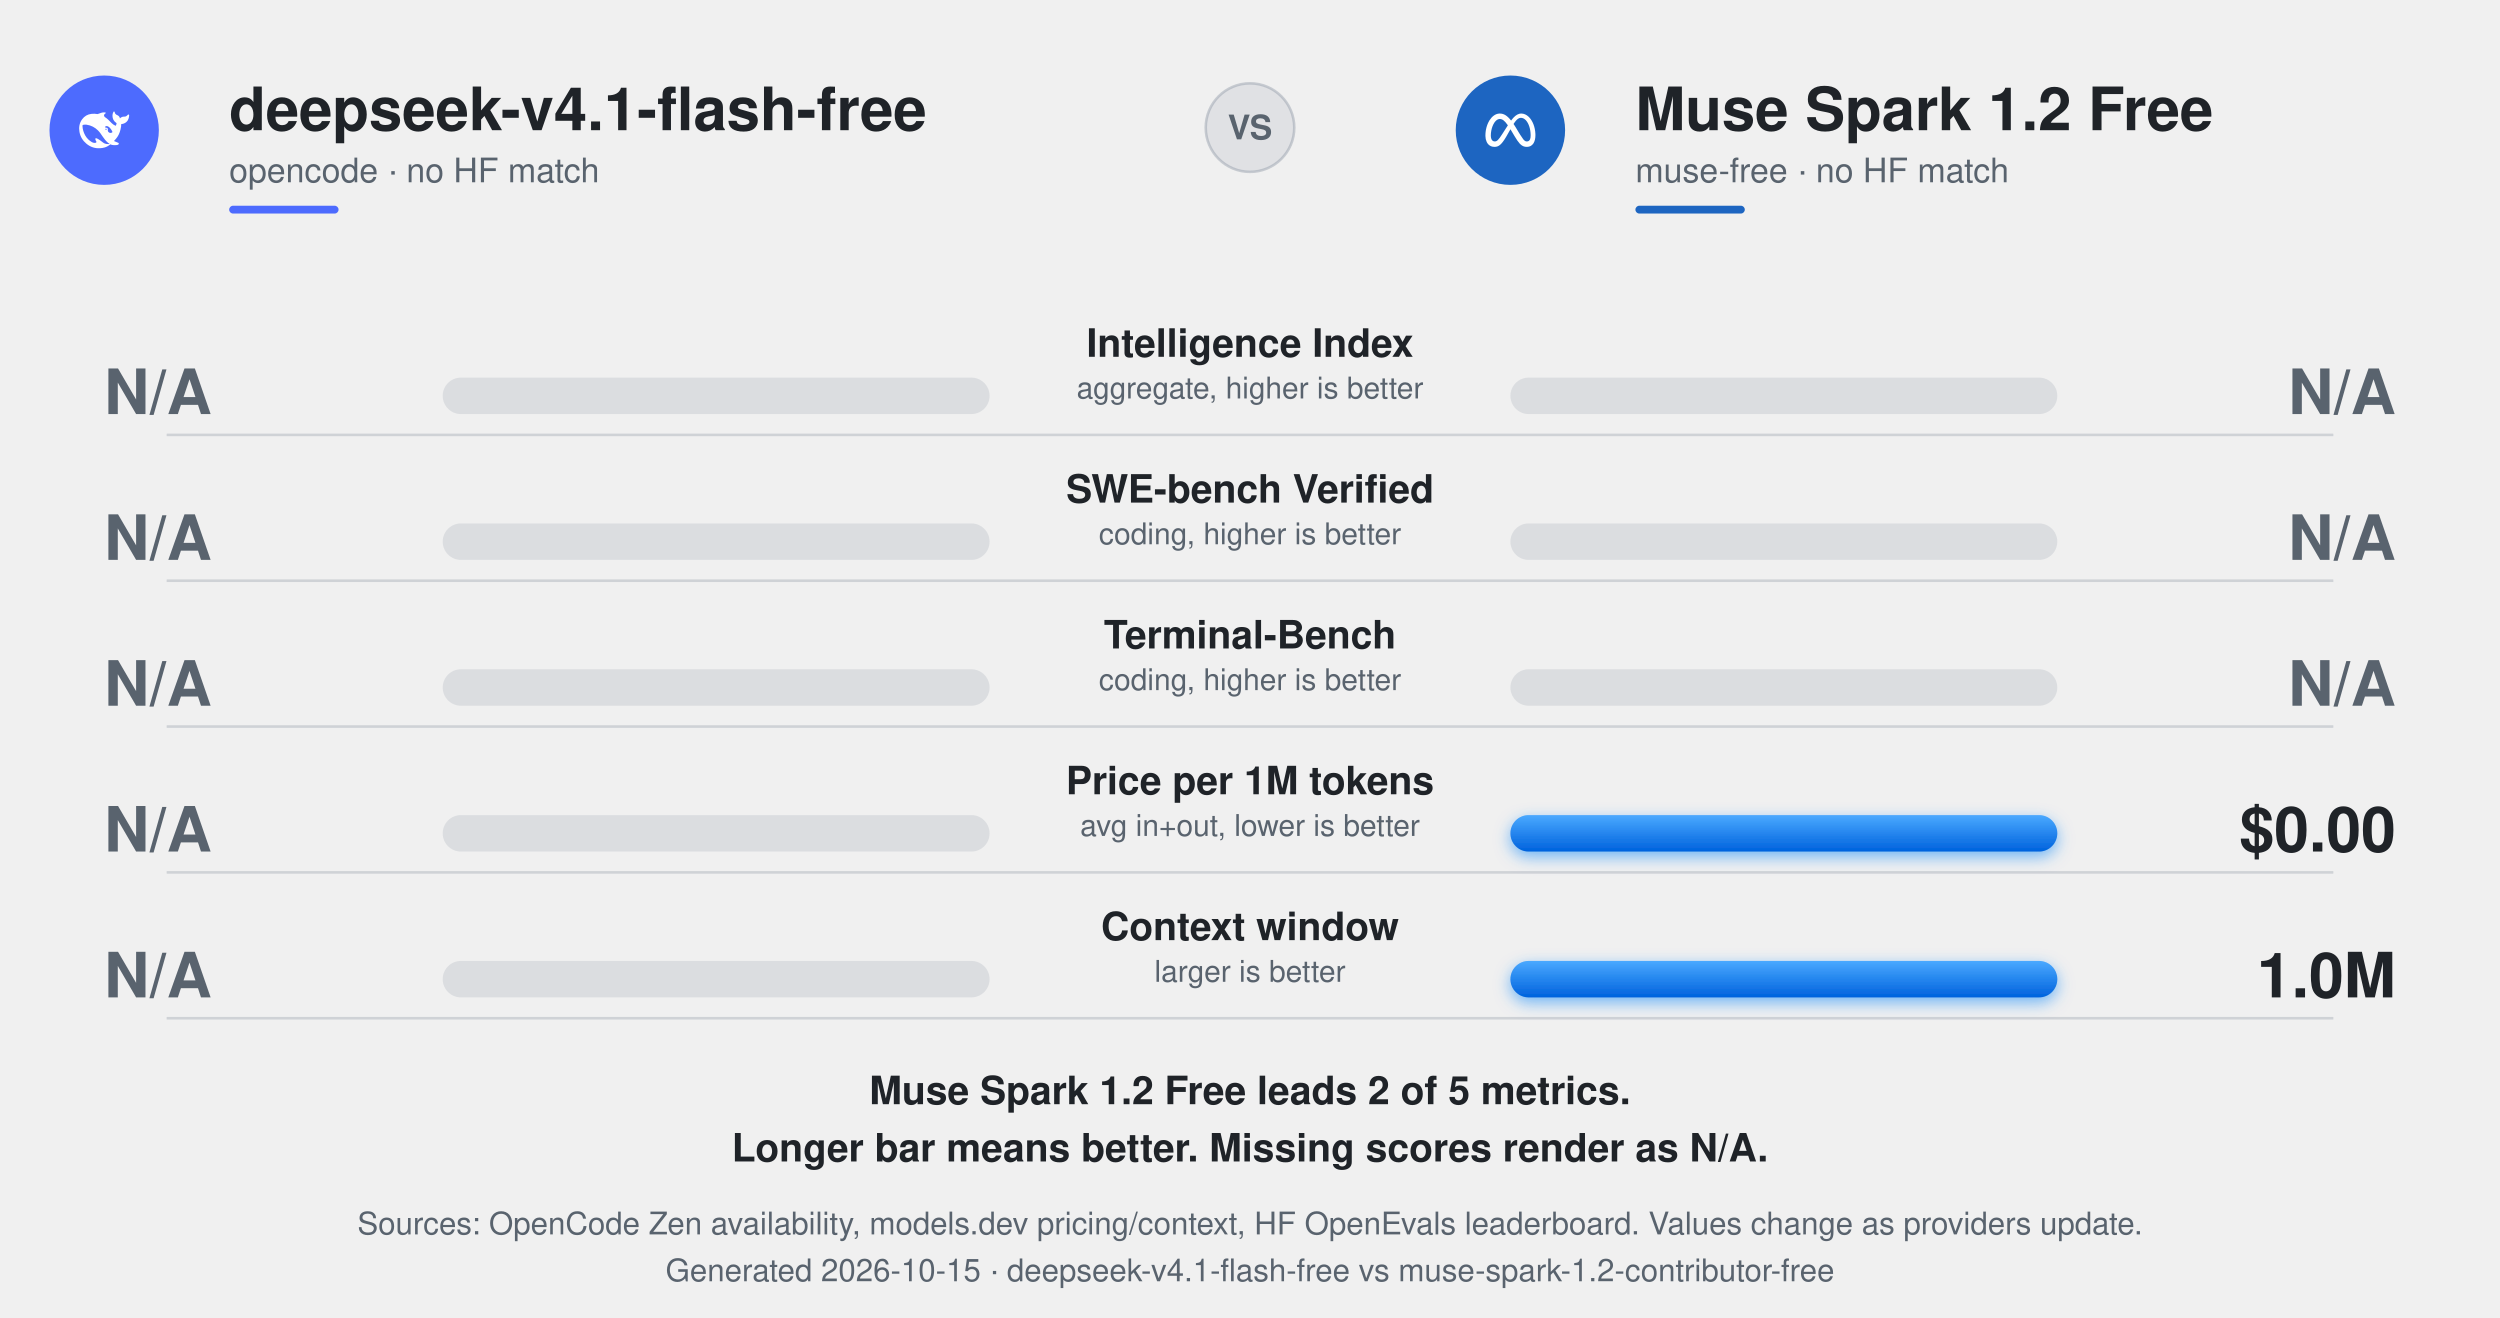
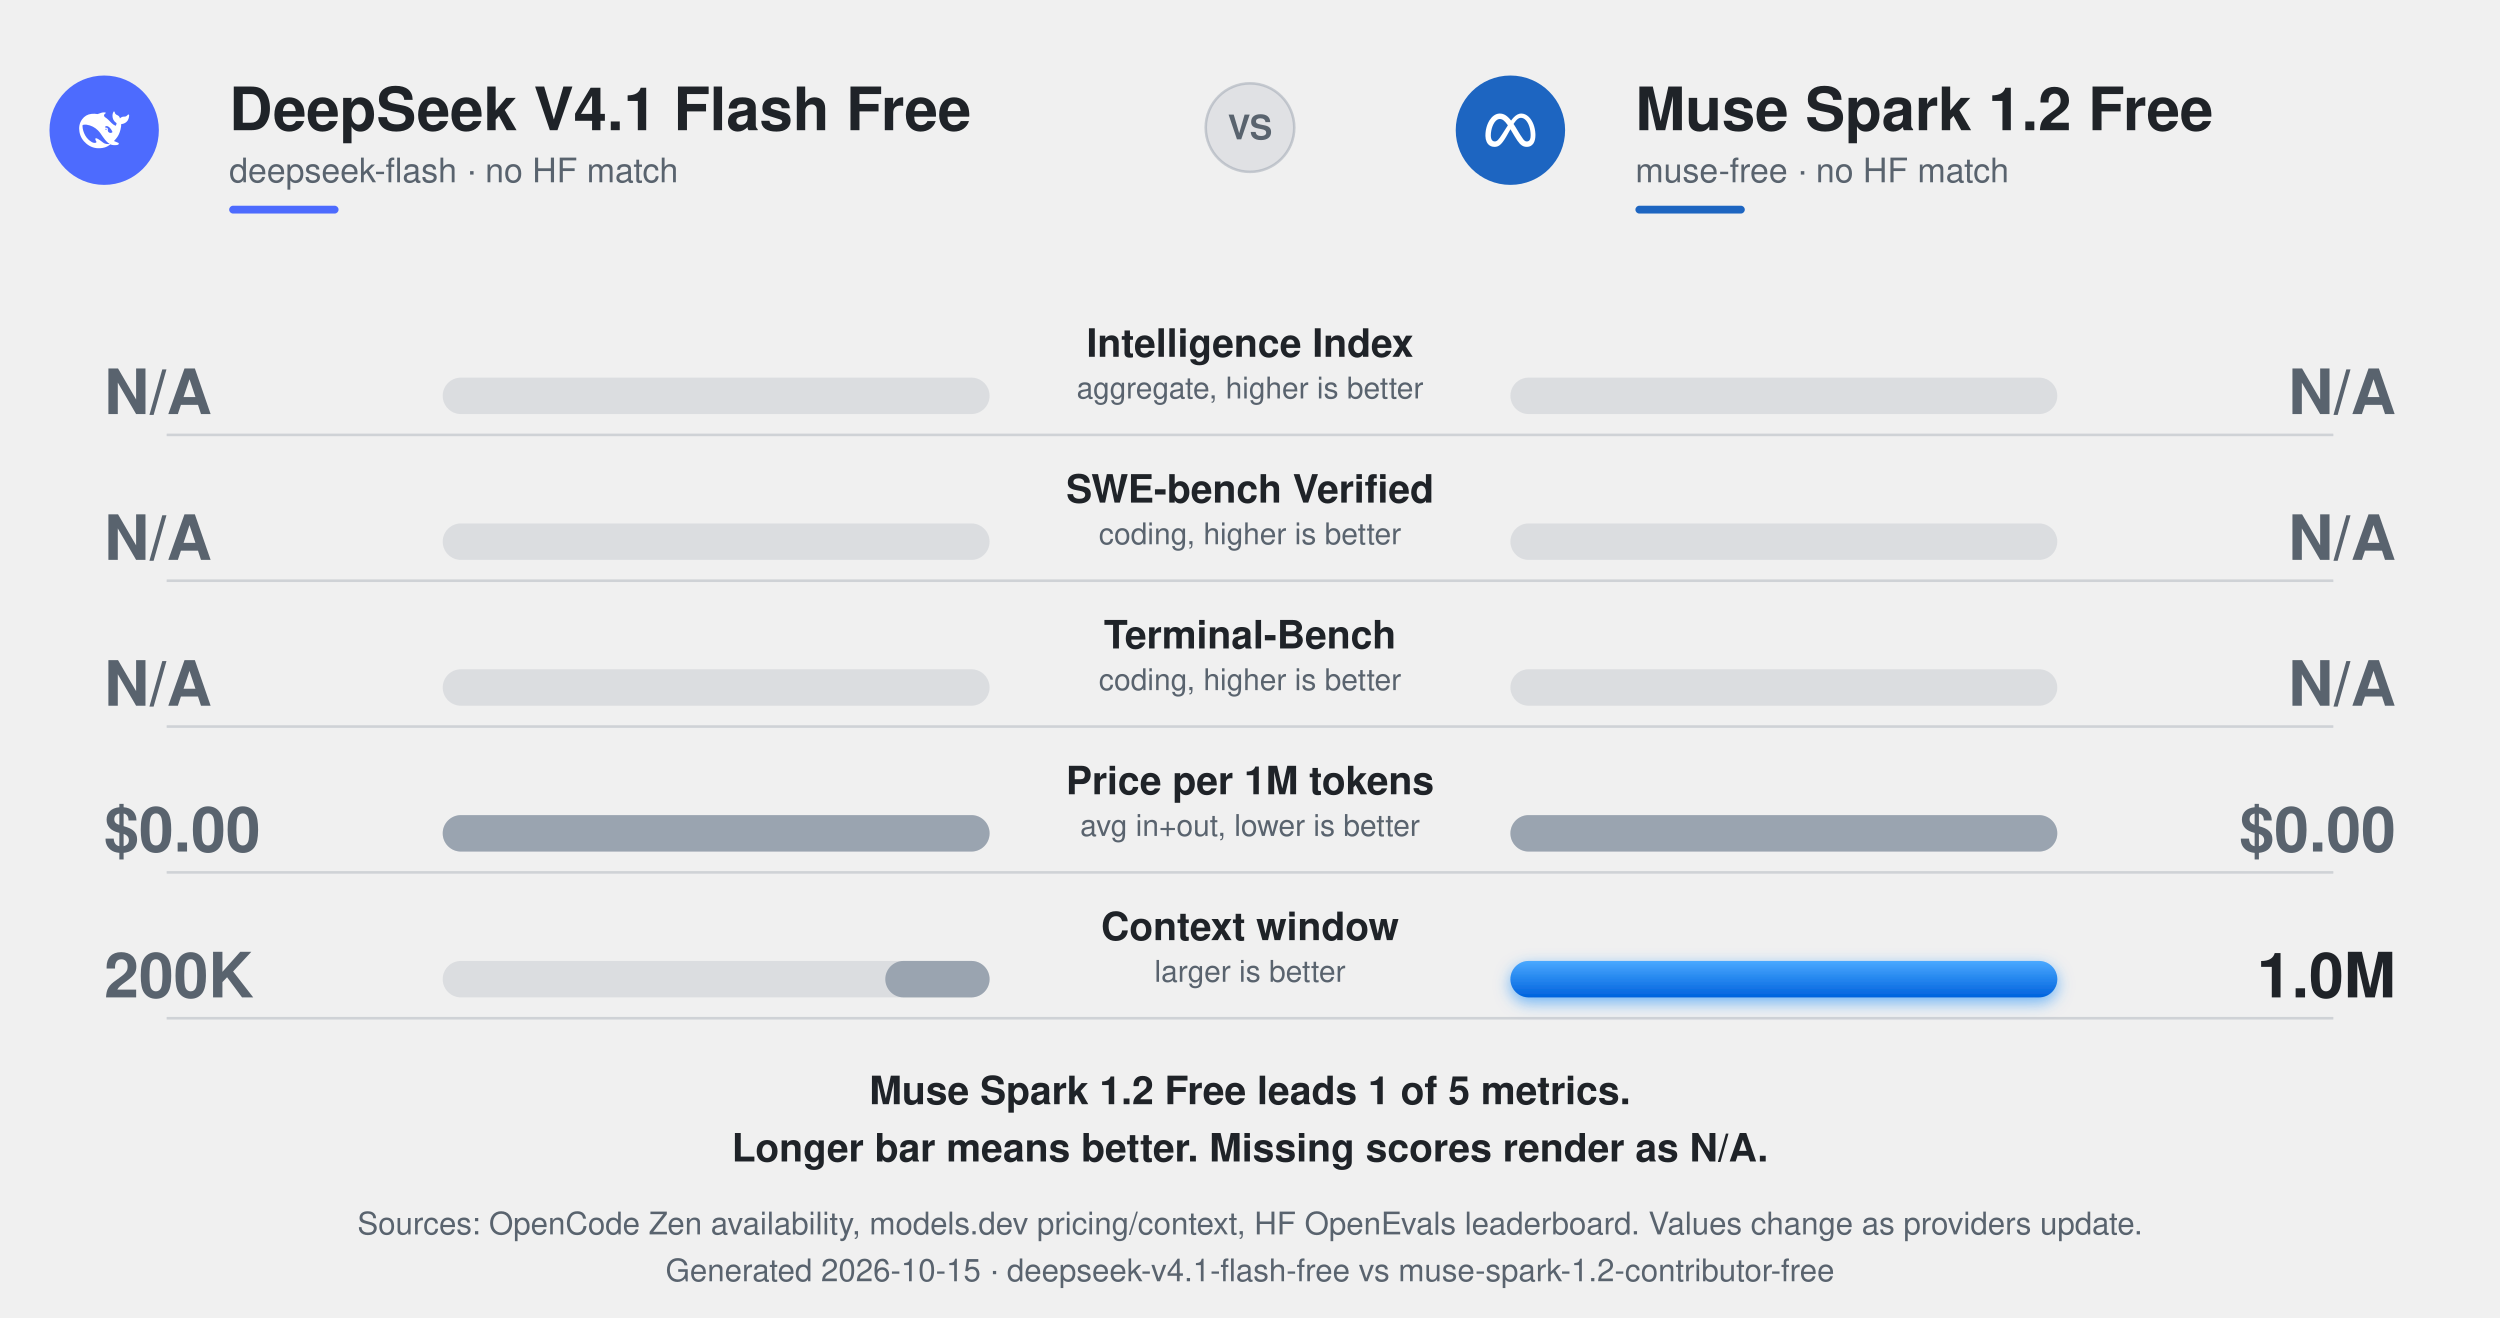
<svg xmlns="http://www.w3.org/2000/svg" width="960" height="506" viewBox="0 0 960 506" role="img" aria-labelledby="t d">
  <defs>
    <linearGradient id="gWin" x1="0" y1="0" x2="0" y2="1">
      <stop offset="0" stop-color="#4aa9ff" />
      <stop offset="1" stop-color="#0062dd" />
    </linearGradient>
    <linearGradient id="gLeft" x1="0" y1="0" x2="0" y2="1">
      <stop offset="0" stop-color="#4a545f" />
      <stop offset="1" stop-color="#171c23" />
    </linearGradient>
    <filter id="glowW" x="-30%" y="-150%" width="160%" height="400%">
      <feDropShadow dx="0" dy="2" stdDeviation="3" flood-color="#0082fb" flood-opacity=".55" />
    </filter>
    <style>
      text{font-variant-numeric:tabular-nums}
      @media (prefers-color-scheme:dark){
        .ink{fill:#f0f6fc}.mute{fill:#9198a1}.win{fill:#f0f6fc}.lose{fill:#8b95a1}
      }
    </style>
  </defs>
  <g font-family="ui-sans-serif,-apple-system,Segoe UI,Helvetica,Arial,sans-serif">
    <g transform="translate(40 50)">
      <circle r="21" fill="#4D6BFE" />
      <g transform="translate(-9.6 -9.6) scale(0.8)" fill="#fff">
        <path d="M23.748 4.482c-.254-.124-.364.113-.512.234-.051.039-.094.09-.137.136-.372.397-.806.657-1.373.626-.829-.046-1.537.214-2.163.848-.133-.782-.575-1.248-1.247-1.548-.352-.156-.708-.311-.955-.65-.172-.241-.219-.51-.305-.774-.055-.16-.11-.323-.293-.35-.2-.031-.278.136-.356.276-.313.572-.434 1.202-.422 1.84.027 1.436.633 2.58 1.838 3.393.137.093.172.187.129.323-.082.28-.18.552-.266.833-.055.179-.137.217-.329.14a5.526 5.526 0 01-1.736-1.18c-.857-.828-1.631-1.742-2.597-2.458a11.365 11.365 0 00-.689-.471c-.985-.957.13-1.743.388-1.836.27-.098.093-.432-.779-.428-.872.004-1.67.295-2.687.684a3.055 3.055 0 01-.465.137 9.597 9.597 0 00-2.883-.102c-1.885.21-3.39 1.102-4.497 2.623C.082 8.606-.231 10.684.152 12.85c.403 2.284 1.569 4.175 3.36 5.653 1.858 1.533 3.997 2.284 6.438 2.14 1.482-.085 3.133-.284 4.994-1.86.47.234.962.327 1.78.397.63.059 1.236-.03 1.705-.128.735-.156.684-.837.419-.961-2.155-1.004-1.682-.595-2.113-.926 1.096-1.296 2.746-2.642 3.392-7.003.05-.347.007-.565 0-.845-.004-.17.035-.237.23-.256a4.173 4.173 0 001.545-.475c1.396-.763 1.96-2.015 2.093-3.517.02-.23-.004-.467-.247-.588zM11.581 18c-2.089-1.642-3.102-2.183-3.52-2.16-.392.024-.321.471-.235.763.09.288.207.486.371.739.114.167.192.416-.113.603-.673.416-1.842-.14-1.897-.167-1.361-.802-2.5-1.86-3.301-3.307-.774-1.393-1.224-2.887-1.298-4.482-.02-.386.093-.522.477-.592a4.696 4.696 0 011.529-.039c2.132.312 3.946 1.265 5.468 2.774.868.86 1.525 1.887 2.202 2.891.72 1.066 1.494 2.082 2.48 2.914.348.292.625.514.891.677-.802.09-2.14.11-3.054-.614zm1-6.44a.306.306 0 01.415-.287.302.302 0 01.2.288.306.306 0 01-.31.307.303.303 0 01-.304-.308zm3.11 1.596c-.2.081-.399.151-.59.16a1.245 1.245 0 01-.798-.254c-.274-.23-.47-.358-.552-.758a1.73 1.73 0 01.016-.588c.07-.327-.008-.537-.239-.727-.187-.156-.426-.199-.688-.199a.559.559 0 01-.254-.078c-.11-.054-.2-.19-.114-.358.028-.054.16-.186.192-.21.356-.202.767-.136 1.146.016.352.144.618.408 1.001.782.391.451.462.576.685.914.176.265.336.537.445.848.067.195-.019.354-.25.452z" />
      </g>
    </g>
-     <text x="88" y="50" class="ink" fill="#1f2328" font-size="23" font-weight="800">deepseek-v4.1-flash-free</text>
-     <text x="88" y="70" class="mute" fill="#59636e" font-size="13">opencode · no HF match</text>
+     <text x="88" y="50" class="ink" fill="#1f2328" font-size="23" font-weight="800">DeepSeek V4.1 Flash Free</text>
+     <text x="88" y="70" class="mute" fill="#59636e" font-size="13">deepseek-flash · no HF match</text>
    <rect class="ink" fill="#4D6BFE" x="88" y="79" width="42" height="3" rx="1.5" />
    <g transform="translate(580 50)">
      <circle r="21" fill="#1d65c1" />
      <g transform="translate(-9.6 -9.6) scale(0.8)" fill="#fff">
        <path d="M6.897 4c1.915 0 3.516.932 5.43 3.376l.282-.373c.19-.246.383-.484.58-.71l.313-.35C14.588 4.788 15.792 4 17.225 4c1.273 0 2.469.557 3.491 1.516l.218.213c1.73 1.765 2.917 4.71 3.053 8.026l.011.392.002.25c0 1.501-.28 2.759-.818 3.7l-.14.23-.108.153c-.301.42-.664.758-1.086 1.009l-.265.142-.087.04a3.493 3.493 0 01-.302.118 4.117 4.117 0 01-1.33.208c-.524 0-.996-.067-1.438-.215-.614-.204-1.163-.56-1.726-1.116l-.227-.235c-.753-.812-1.534-1.976-2.493-3.586l-1.43-2.41-.544-.895-1.766 3.13-.343.592C7.597 19.156 6.227 20 4.356 20c-1.21 0-2.205-.42-2.936-1.182l-.168-.184c-.484-.573-.837-1.311-1.043-2.189l-.067-.32a8.69 8.69 0 01-.136-1.288L0 14.468c.002-.745.06-1.49.174-2.23l.1-.573c.298-1.53.828-2.958 1.536-4.157l.209-.34c1.177-1.83 2.789-3.053 4.615-3.16L6.897 4zm-.033 2.615l-.201.01c-.83.083-1.606.673-2.252 1.577l-.138.199-.01.018c-.67 1.017-1.185 2.378-1.456 3.845l-.004.022a12.591 12.591 0 00-.207 2.254l.002.188c.004.18.017.36.04.54l.043.291c.092.503.257.908.486 1.208l.117.137c.303.323.698.492 1.17.492 1.1 0 1.796-.676 3.696-3.641l2.175-3.4.454-.701-.139-.198C9.11 7.3 8.084 6.616 6.864 6.616zm10.196-.552l-.176.007c-.635.048-1.223.359-1.82.933l-.196.198c-.439.462-.887 1.064-1.367 1.807l.266.398c.18.274.362.56.55.858l.293.475 1.396 2.335.695 1.114c.583.926 1.03 1.6 1.408 2.082l.213.262c.282.326.529.54.777.673l.102.05c.227.1.457.138.718.138.176.002.35-.023.518-.073.338-.104.61-.32.813-.637l.095-.163.077-.162c.194-.459.29-1.06.29-1.785l-.006-.449c-.08-2.871-.938-5.372-2.2-6.798l-.176-.189c-.67-.683-1.444-1.074-2.27-1.074z" />
      </g>
    </g>
    <text x="628" y="50" class="ink" fill="#1f2328" font-size="23" font-weight="800">Muse Spark 1.2 Free</text>
    <text x="628" y="70" class="mute" fill="#59636e" font-size="13">muse-free · no HF match</text>
    <rect fill="#1d65c1" x="628" y="79" width="42" height="3" rx="1.5" />
    <g transform="translate(480 49)">
      <circle r="17" fill="#8892a0" fill-opacity=".15" stroke="#8892a0" stroke-opacity=".4" />
      <text y="4.5" text-anchor="middle" font-size="13" font-weight="800" class="mute" fill="#59636e">VS</text>
    </g>
    <g class="ink" fill="#1f2328" text-anchor="middle" opacity="1">
      <animate attributeName="opacity" values="0;0;1" keyTimes="0;.2;1" dur=".6s" begin="0.150s" fill="freeze" />
      <text x="480" y="137" font-size="15" font-weight="700">Intelligence Index</text>
      <text x="480" y="153" font-size="11.5" class="mute" fill="#59636e">aggregate, higher is better</text>
    </g>
    <rect fill="#8892a0" fill-opacity=".2" x="170" y="145" width="210" height="14" rx="7" />
    <rect fill="#8892a0" fill-opacity=".2" x="580" y="145" width="210" height="14" rx="7" />
    <rect class="loser" fill="#9aa4b0" x="380.00" y="145" width="0.00" height="14" rx="7">
      <animate attributeName="x" values="380;380;380.00" keyTimes="0;.15;1" dur="0.95s" begin="0.150s" calcMode="spline" keySplines="0 0 1 1;.2 .75 .25 1" fill="freeze" />
      <animate attributeName="width" values="0;0;0.00" keyTimes="0;.15;1" dur="0.95s" begin="0.150s" calcMode="spline" keySplines="0 0 1 1;.2 .75 .25 1" fill="freeze" />
    </rect>
    <rect class="loser" fill="#9aa4b0" x="580" y="145" width="0.00" height="14" rx="7">
      <animate attributeName="width" values="0;0;0.00" keyTimes="0;.15;1" dur="0.95s" begin="0.150s" calcMode="spline" keySplines="0 0 1 1;.2 .75 .25 1" fill="freeze" />
    </rect>
    <g class="lose" fill="#59636e" opacity="1">
      <animate attributeName="opacity" values="0;0;1" keyTimes="0;.2;1" dur=".8s" begin="0.150s" fill="freeze" />
      <text x="40" y="159" font-size="24" font-weight="800">N/A</text>
    </g>
    <g class="lose" fill="#59636e" opacity="1">
      <animate attributeName="opacity" values="0;0;1" keyTimes="0;.2;1" dur=".8s" begin="0.150s" fill="freeze" />
      <text x="920" y="159" font-size="24" font-weight="800" text-anchor="end">N/A</text>
    </g>
    <line stroke="#7b8794" stroke-opacity=".28" x1="64" y1="167" x2="896" y2="167" />
    <g class="ink" fill="#1f2328" text-anchor="middle" opacity="1">
      <animate attributeName="opacity" values="0;0;1" keyTimes="0;.2;1" dur=".6s" begin="0.260s" fill="freeze" />
      <text x="480" y="193" font-size="15" font-weight="700">SWE-bench Verified</text>
      <text x="480" y="209" font-size="11.5" class="mute" fill="#59636e">coding, higher is better</text>
    </g>
    <rect fill="#8892a0" fill-opacity=".2" x="170" y="201" width="210" height="14" rx="7" />
    <rect fill="#8892a0" fill-opacity=".2" x="580" y="201" width="210" height="14" rx="7" />
    <rect class="loser" fill="#9aa4b0" x="380.00" y="201" width="0.00" height="14" rx="7">
      <animate attributeName="x" values="380;380;380.00" keyTimes="0;.15;1" dur="1.10s" begin="0.260s" calcMode="spline" keySplines="0 0 1 1;.2 .75 .25 1" fill="freeze" />
      <animate attributeName="width" values="0;0;0.00" keyTimes="0;.15;1" dur="1.10s" begin="0.260s" calcMode="spline" keySplines="0 0 1 1;.2 .75 .25 1" fill="freeze" />
    </rect>
    <rect class="loser" fill="#9aa4b0" x="580" y="201" width="0.00" height="14" rx="7">
      <animate attributeName="width" values="0;0;0.00" keyTimes="0;.15;1" dur="1.10s" begin="0.260s" calcMode="spline" keySplines="0 0 1 1;.2 .75 .25 1" fill="freeze" />
    </rect>
    <g class="lose" fill="#59636e" opacity="1">
      <animate attributeName="opacity" values="0;0;1" keyTimes="0;.2;1" dur=".8s" begin="0.260s" fill="freeze" />
      <text x="40" y="215" font-size="24" font-weight="800">N/A</text>
    </g>
    <g class="lose" fill="#59636e" opacity="1">
      <animate attributeName="opacity" values="0;0;1" keyTimes="0;.2;1" dur=".8s" begin="0.260s" fill="freeze" />
      <text x="920" y="215" font-size="24" font-weight="800" text-anchor="end">N/A</text>
    </g>
    <line stroke="#7b8794" stroke-opacity=".28" x1="64" y1="223" x2="896" y2="223" />
    <g class="ink" fill="#1f2328" text-anchor="middle" opacity="1">
      <animate attributeName="opacity" values="0;0;1" keyTimes="0;.2;1" dur=".6s" begin="0.370s" fill="freeze" />
      <text x="480" y="249" font-size="15" font-weight="700">Terminal-Bench</text>
      <text x="480" y="265" font-size="11.5" class="mute" fill="#59636e">coding, higher is better</text>
    </g>
    <rect fill="#8892a0" fill-opacity=".2" x="170" y="257" width="210" height="14" rx="7" />
    <rect fill="#8892a0" fill-opacity=".2" x="580" y="257" width="210" height="14" rx="7" />
    <rect class="loser" fill="#9aa4b0" x="380.00" y="257" width="0.00" height="14" rx="7">
      <animate attributeName="x" values="380;380;380.00" keyTimes="0;.15;1" dur="1.25s" begin="0.370s" calcMode="spline" keySplines="0 0 1 1;.2 .75 .25 1" fill="freeze" />
      <animate attributeName="width" values="0;0;0.00" keyTimes="0;.15;1" dur="1.25s" begin="0.370s" calcMode="spline" keySplines="0 0 1 1;.2 .75 .25 1" fill="freeze" />
    </rect>
    <rect class="loser" fill="#9aa4b0" x="580" y="257" width="0.00" height="14" rx="7">
      <animate attributeName="width" values="0;0;0.00" keyTimes="0;.15;1" dur="1.25s" begin="0.370s" calcMode="spline" keySplines="0 0 1 1;.2 .75 .25 1" fill="freeze" />
    </rect>
    <g class="lose" fill="#59636e" opacity="1">
      <animate attributeName="opacity" values="0;0;1" keyTimes="0;.2;1" dur=".8s" begin="0.370s" fill="freeze" />
      <text x="40" y="271" font-size="24" font-weight="800">N/A</text>
    </g>
    <g class="lose" fill="#59636e" opacity="1">
      <animate attributeName="opacity" values="0;0;1" keyTimes="0;.2;1" dur=".8s" begin="0.370s" fill="freeze" />
      <text x="920" y="271" font-size="24" font-weight="800" text-anchor="end">N/A</text>
    </g>
    <line stroke="#7b8794" stroke-opacity=".28" x1="64" y1="279" x2="896" y2="279" />
    <g class="ink" fill="#1f2328" text-anchor="middle" opacity="1">
      <animate attributeName="opacity" values="0;0;1" keyTimes="0;.2;1" dur=".6s" begin="0.480s" fill="freeze" />
      <text x="480" y="305" font-size="15" font-weight="700">Price per 1M tokens</text>
      <text x="480" y="321" font-size="11.5" class="mute" fill="#59636e">avg in+out, lower is better</text>
    </g>
    <rect fill="#8892a0" fill-opacity=".2" x="170" y="313" width="210" height="14" rx="7" />
    <rect fill="#8892a0" fill-opacity=".2" x="580" y="313" width="210" height="14" rx="7" />
-     <rect class="loser" fill="#9aa4b0" x="380.00" y="313" width="0.00" height="14" rx="7">
-       <animate attributeName="x" values="380;380;380.00" keyTimes="0;.15;1" dur="1.40s" begin="0.480s" calcMode="spline" keySplines="0 0 1 1;.2 .75 .25 1" fill="freeze" />
-       <animate attributeName="width" values="0;0;0.00" keyTimes="0;.15;1" dur="1.40s" begin="0.480s" calcMode="spline" keySplines="0 0 1 1;.2 .75 .25 1" fill="freeze" />
+     <rect class="loser" fill="#9aa4b0" x="170.00" y="313" width="210.00" height="14" rx="7">
+       <animate attributeName="x" values="380;380;170.00" keyTimes="0;.15;1" dur="1.40s" begin="0.480s" calcMode="spline" keySplines="0 0 1 1;.2 .75 .25 1" fill="freeze" />
+       <animate attributeName="width" values="0;0;210.00" keyTimes="0;.15;1" dur="1.40s" begin="0.480s" calcMode="spline" keySplines="0 0 1 1;.2 .75 .25 1" fill="freeze" />
    </rect>
-     <rect class="bm" fill="url(#gWin)" x="580" y="313" width="210.00" height="14" rx="7" filter="url(#glowW)">
+     <rect class="loser" fill="#9aa4b0" x="580" y="313" width="210.00" height="14" rx="7">
      <animate attributeName="width" values="0;0;210.00" keyTimes="0;.15;1" dur="1.40s" begin="0.480s" calcMode="spline" keySplines="0 0 1 1;.2 .75 .25 1" fill="freeze" />
    </rect>
    <g class="lose" fill="#59636e" opacity="1">
      <animate attributeName="opacity" values="0;0;1" keyTimes="0;.2;1" dur=".8s" begin="0.480s" fill="freeze" />
-       <text x="40" y="327" font-size="24" font-weight="800">N/A</text>
+       <text x="40" y="327" font-size="24" font-weight="800">$0.00</text>
    </g>
-     <g class="win" fill="#1f2328" opacity="1">
+     <g class="lose" fill="#59636e" opacity="1">
      <animate attributeName="opacity" values="0;0;1" keyTimes="0;.2;1" dur=".8s" begin="0.480s" fill="freeze" />
      <text x="920" y="327" font-size="24" font-weight="800" text-anchor="end">$0.00</text>
    </g>
    <line stroke="#7b8794" stroke-opacity=".28" x1="64" y1="335" x2="896" y2="335" />
    <g class="ink" fill="#1f2328" text-anchor="middle" opacity="1">
      <animate attributeName="opacity" values="0;0;1" keyTimes="0;.2;1" dur=".6s" begin="0.590s" fill="freeze" />
      <text x="480" y="361" font-size="15" font-weight="700">Context window</text>
      <text x="480" y="377" font-size="11.5" class="mute" fill="#59636e">larger is better</text>
    </g>
    <rect fill="#8892a0" fill-opacity=".2" x="170" y="369" width="210" height="14" rx="7" />
    <rect fill="#8892a0" fill-opacity=".2" x="580" y="369" width="210" height="14" rx="7" />
-     <rect class="loser" fill="#9aa4b0" x="380.00" y="369" width="0.00" height="14" rx="7">
-       <animate attributeName="x" values="380;380;380.00" keyTimes="0;.15;1" dur="1.55s" begin="0.590s" calcMode="spline" keySplines="0 0 1 1;.2 .75 .25 1" fill="freeze" />
-       <animate attributeName="width" values="0;0;0.00" keyTimes="0;.15;1" dur="1.55s" begin="0.590s" calcMode="spline" keySplines="0 0 1 1;.2 .75 .25 1" fill="freeze" />
+     <rect class="loser" fill="#9aa4b0" x="339.95" y="369" width="40.05" height="14" rx="7">
+       <animate attributeName="x" values="380;380;339.95" keyTimes="0;.15;1" dur="1.55s" begin="0.590s" calcMode="spline" keySplines="0 0 1 1;.2 .75 .25 1" fill="freeze" />
+       <animate attributeName="width" values="0;0;40.05" keyTimes="0;.15;1" dur="1.55s" begin="0.590s" calcMode="spline" keySplines="0 0 1 1;.2 .75 .25 1" fill="freeze" />
    </rect>
    <rect class="bm" fill="url(#gWin)" x="580" y="369" width="210.00" height="14" rx="7" filter="url(#glowW)">
      <animate attributeName="width" values="0;0;210.00" keyTimes="0;.15;1" dur="1.55s" begin="0.590s" calcMode="spline" keySplines="0 0 1 1;.2 .75 .25 1" fill="freeze" />
    </rect>
    <g class="lose" fill="#59636e" opacity="1">
      <animate attributeName="opacity" values="0;0;1" keyTimes="0;.2;1" dur=".8s" begin="0.590s" fill="freeze" />
-       <text x="40" y="383" font-size="24" font-weight="800">N/A</text>
+       <text x="40" y="383" font-size="24" font-weight="800">200K</text>
    </g>
    <g class="win" fill="#1f2328" opacity="1">
      <animate attributeName="opacity" values="0;0;1" keyTimes="0;.2;1" dur=".8s" begin="0.590s" fill="freeze" />
      <text x="920" y="383" font-size="24" font-weight="800" text-anchor="end">1.0M</text>
    </g>
    <line stroke="#7b8794" stroke-opacity=".28" x1="64" y1="391" x2="896" y2="391" />
    <g class="ink" fill="#1f2328" text-anchor="middle" opacity="1">
-       <text x="480" y="424" font-size="15" font-weight="600">Muse Spark 1.2 Free leads 2 of 5 metrics.</text>
+       <text x="480" y="424" font-size="15" font-weight="600">Muse Spark 1.2 Free leads 1 of 5 metrics.</text>
      <text x="480" y="446" font-size="15" font-weight="600">Longer bar means better. Missing scores render as N/A.</text>
    </g>
    <g class="mute" fill="#59636e" text-anchor="middle" opacity="1">
      <text x="480" y="474" font-size="12">Sources: OpenCode Zen availability, models.dev pricing/context, HF OpenEvals leaderboard. Values change as providers update.</text>
      <text x="480" y="492" font-size="12">Generated 2026-10-15 · deepseek-v4.1-flash-free vs muse-spark-1.2-contributor-free</text>
    </g>
  </g>
</svg>
